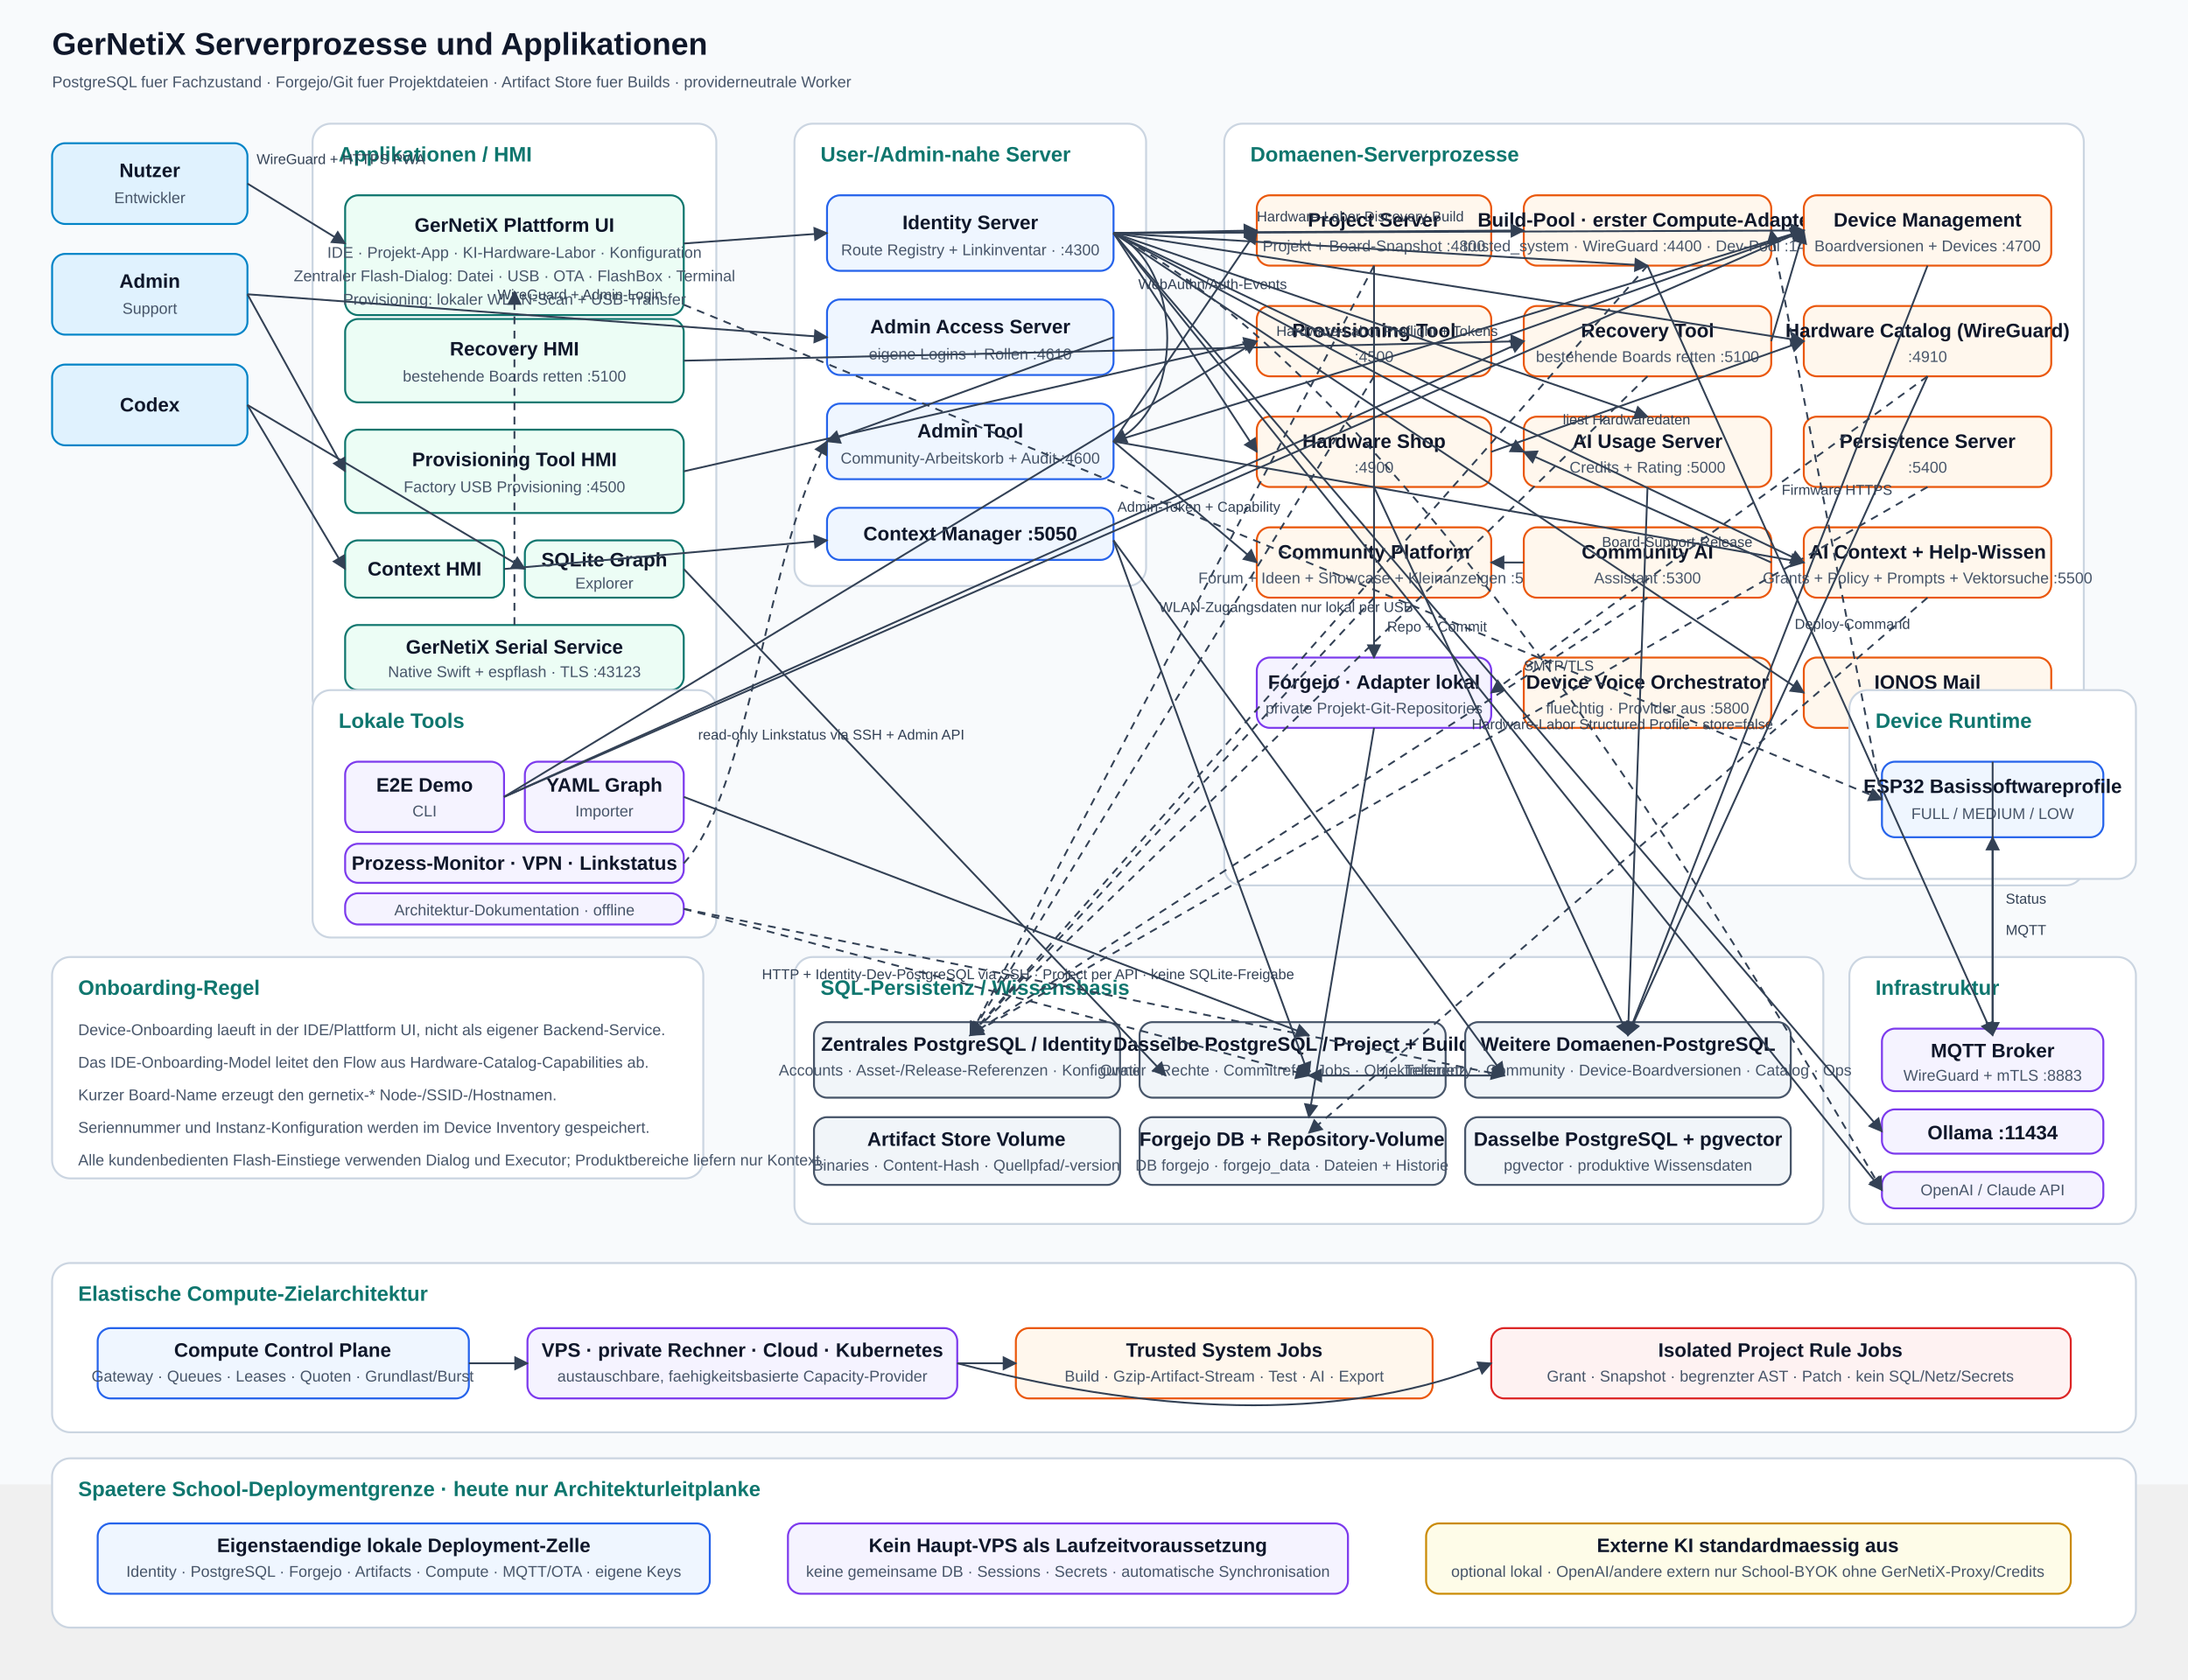
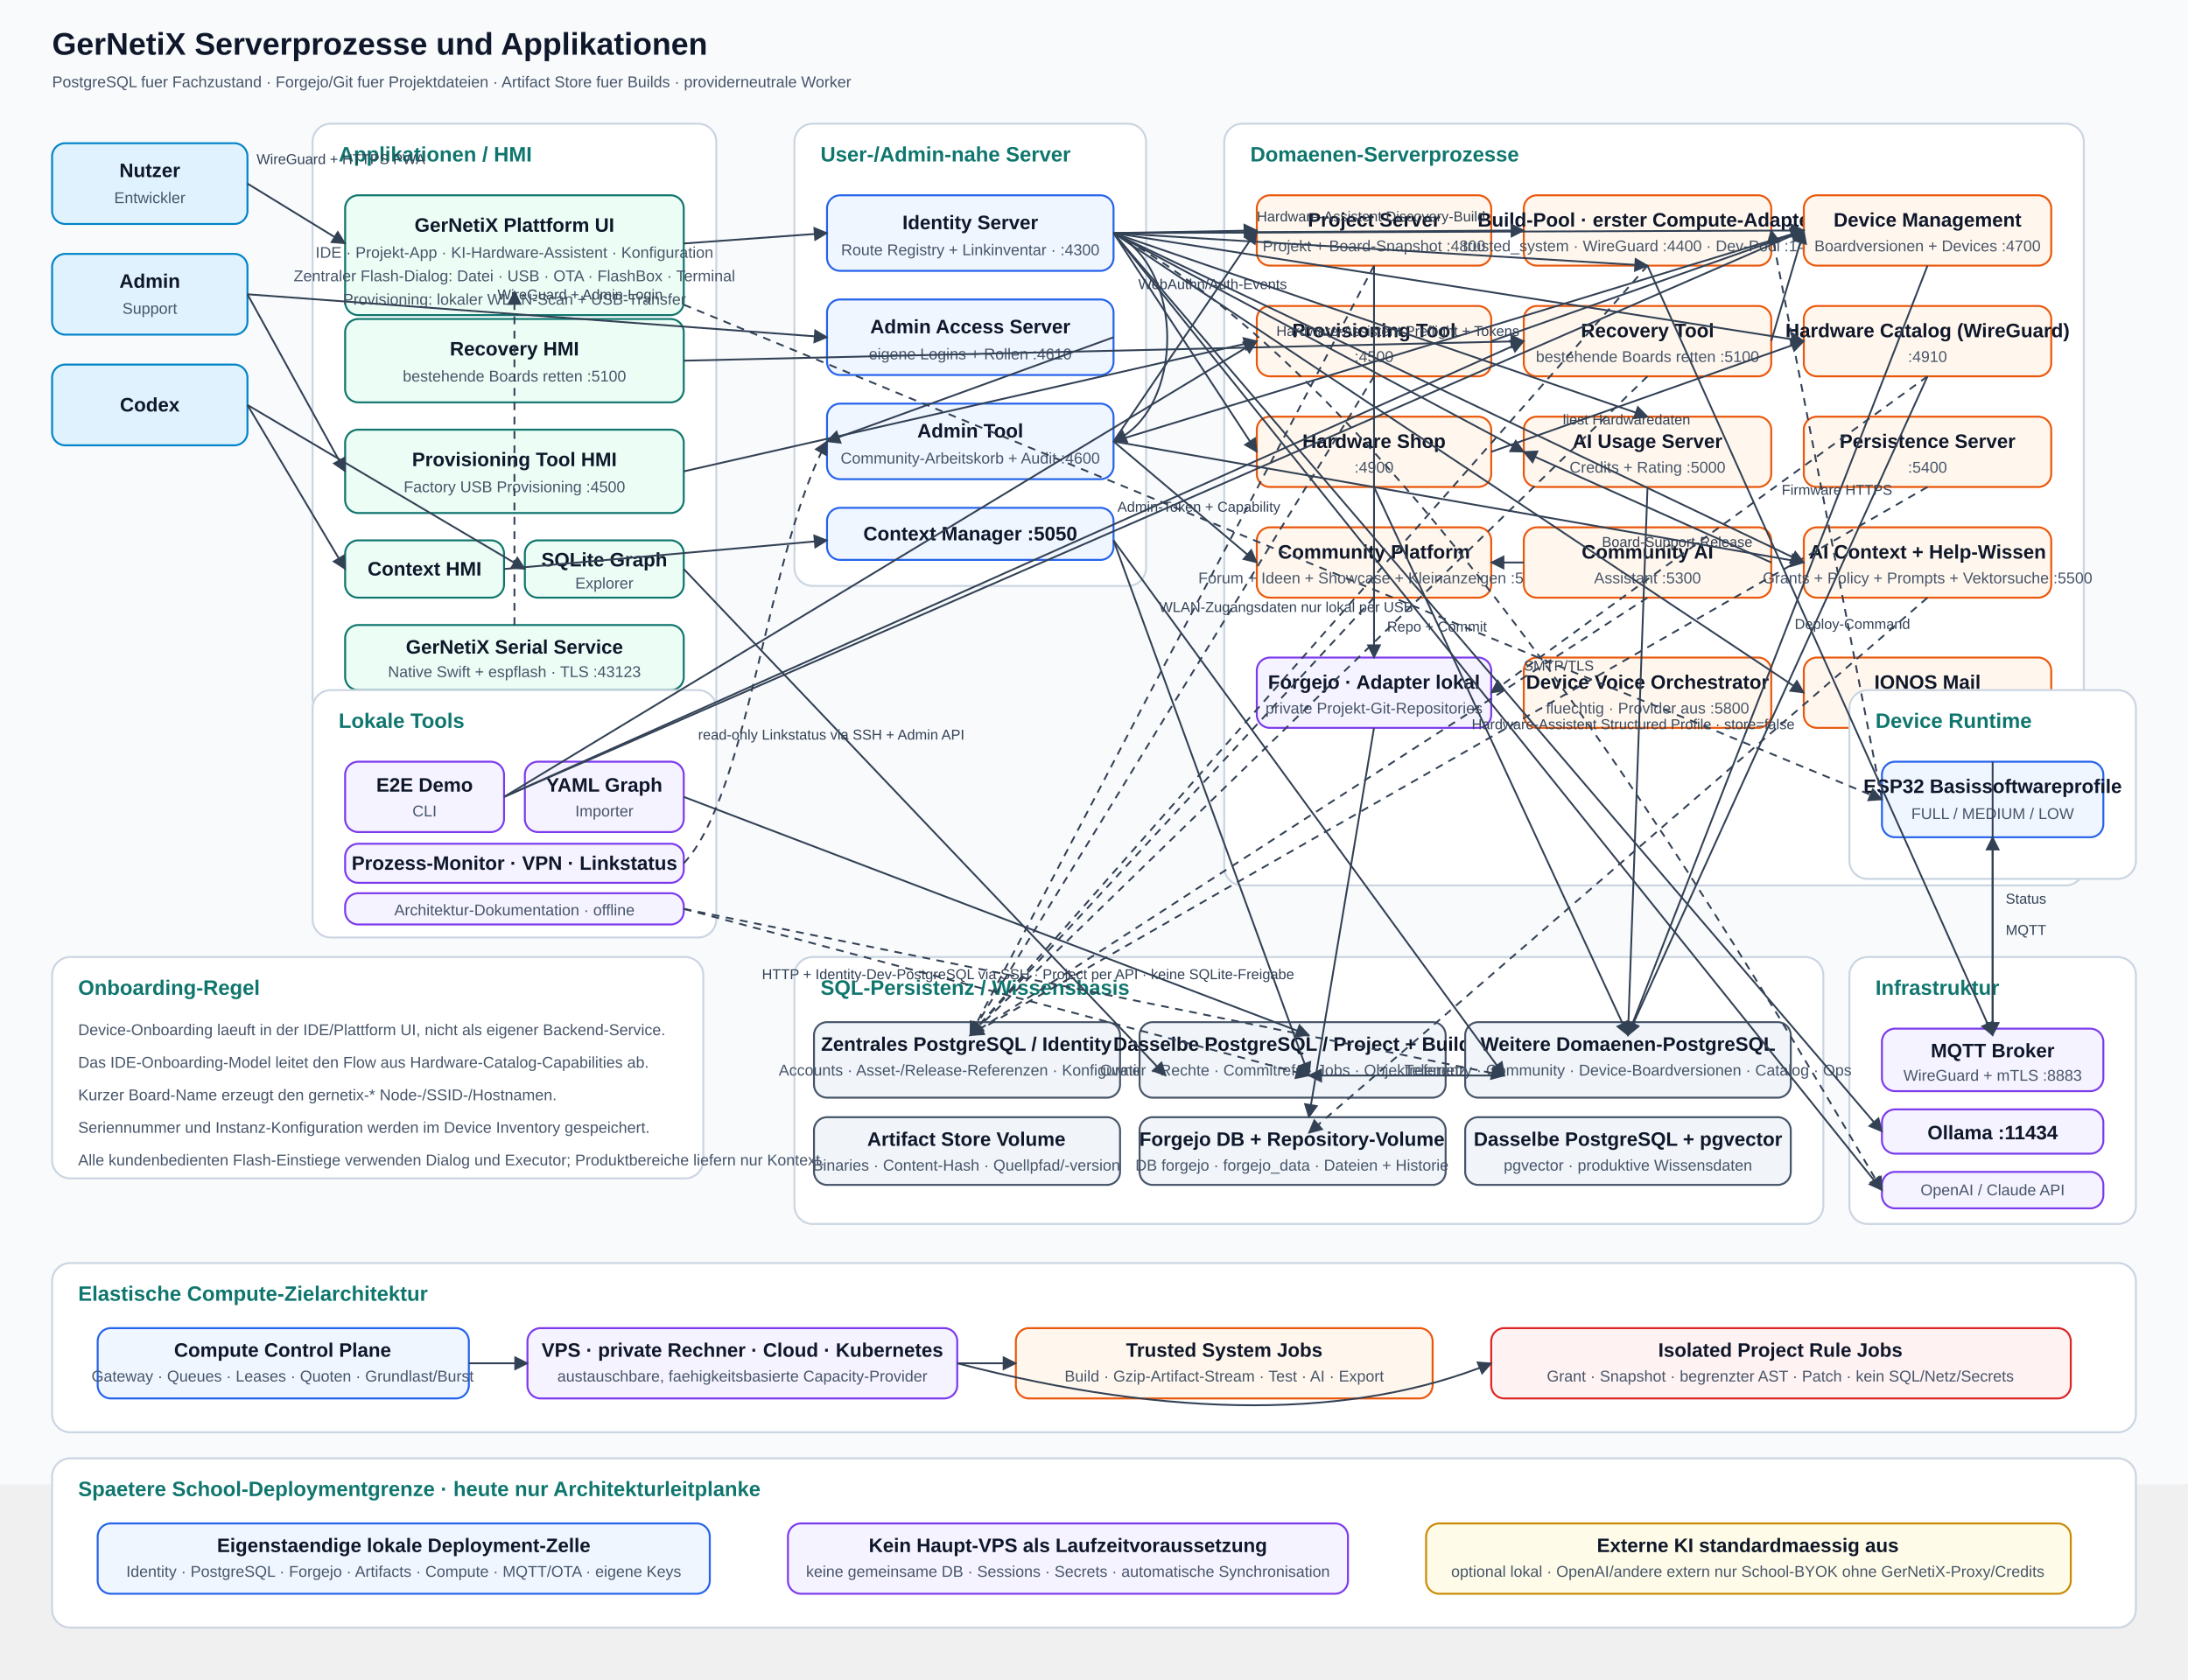
<svg xmlns="http://www.w3.org/2000/svg" width="1680" height="1290" viewBox="0 0 1680 1290" role="img" aria-labelledby="title desc">
  <defs>
    <marker id="arrow" viewBox="0 0 10 10" refX="9" refY="5" markerWidth="8" markerHeight="8" orient="auto-start-reverse">
      <path d="M 0 0 L 10 5 L 0 10 z" fill="#334155" />
    </marker>
    <style>
      .bg { fill: #f8fafc; }
      .cluster { fill: #ffffff; stroke: #cbd5e1; stroke-width: 1.5; rx: 14; }
      .clusterTitle { fill: #0f766e; font: 700 16px Segoe UI, Arial, sans-serif; }
      .node { fill: #ffffff; stroke: #94a3b8; stroke-width: 1.5; rx: 10; }
      .app { fill: #ecfdf5; stroke: #0f766e; }
      .edge { fill: #eff6ff; stroke: #2563eb; }
      .domain { fill: #fff7ed; stroke: #ea580c; }
      .tool { fill: #f5f3ff; stroke: #7c3aed; }
      .store { fill: #f1f5f9; stroke: #475569; }
      .actor { fill: #e0f2fe; stroke: #0284c7; }
      .titleText { fill: #0f172a; font: 700 15px Segoe UI, Arial, sans-serif; }
      .smallText { fill: #475569; font: 12px Segoe UI, Arial, sans-serif; }
      .label { fill: #334155; font: 11px Segoe UI, Arial, sans-serif; }
      .line { fill: none; stroke: #334155; stroke-width: 1.4; marker-end: url(#arrow); }
      .dashed { stroke-dasharray: 6 5; }
    </style>
  </defs>
  <rect class="bg" width="1680" height="1140" />
  <text x="40" y="42" class="titleText" style="font-size:24px">GerNetiX Serverprozesse und Applikationen</text>
  <text x="40" y="67" class="smallText">PostgreSQL fuer Fachzustand · Forgejo/Git fuer Projektdateien · Artifact Store fuer Builds · providerneutrale Worker</text>
  <g id="actors">
    <rect class="node actor" x="40" y="110" width="150" height="62" rx="10" />
    <text class="titleText" x="115" y="136" text-anchor="middle">Nutzer</text>
    <text class="smallText" x="115" y="156" text-anchor="middle">Entwickler</text>
    <rect class="node actor" x="40" y="195" width="150" height="62" rx="10" />
    <text class="titleText" x="115" y="221" text-anchor="middle">Admin</text>
    <text class="smallText" x="115" y="241" text-anchor="middle">Support</text>
    <rect class="node actor" x="40" y="280" width="150" height="62" rx="10" />
    <text class="titleText" x="115" y="316" text-anchor="middle">Codex</text>
  </g>
  <g id="applications">
    <rect class="cluster" x="240" y="95" width="310" height="455" rx="14" />
    <text class="clusterTitle" x="260" y="124">Applikationen / HMI</text>
    <rect class="node app" x="265" y="150" width="260" height="92" rx="10" />
    <text class="titleText" x="395" y="178" text-anchor="middle">GerNetiX Plattform UI</text>
-     <text class="smallText" x="395" y="198" text-anchor="middle">IDE · Projekt-App · KI-Hardware-Labor · Konfiguration</text>
+     <text class="smallText" x="395" y="198" text-anchor="middle">IDE · Projekt-App · KI-Hardware-Assistent · Konfiguration</text>
    <text class="smallText" x="395" y="216" text-anchor="middle">Zentraler Flash-Dialog: Datei · USB · OTA · FlashBox · Terminal</text>
    <text class="smallText" x="395" y="234" text-anchor="middle">Provisioning: lokaler WLAN-Scan + USB-Transfer</text>
    <rect class="node app" x="265" y="245" width="260" height="64" rx="10" />
    <text class="titleText" x="395" y="273" text-anchor="middle">Recovery HMI</text>
    <text class="smallText" x="395" y="293" text-anchor="middle">bestehende Boards retten :5100</text>
    <rect class="node app" x="265" y="330" width="260" height="64" rx="10" />
    <text class="titleText" x="395" y="358" text-anchor="middle">Provisioning Tool HMI</text>
    <text class="smallText" x="395" y="378" text-anchor="middle">Factory USB Provisioning :4500</text>
    <rect class="node app" x="265" y="415" width="122" height="44" rx="10" />
    <text class="titleText" x="326" y="442" text-anchor="middle">Context HMI</text>
    <rect class="node app" x="403" y="415" width="122" height="44" rx="10" />
    <text class="titleText" x="464" y="435" text-anchor="middle">SQLite Graph</text>
    <text class="smallText" x="464" y="452" text-anchor="middle">Explorer</text>
    <rect class="node app" x="265" y="480" width="260" height="50" rx="10" />
    <text class="titleText" x="395" y="502" text-anchor="middle">GerNetiX Serial Service</text>
    <text class="smallText" x="395" y="520" text-anchor="middle">Native Swift + espflash · TLS :43123</text>
  </g>
  <g id="edgeServices">
    <rect class="cluster" x="610" y="95" width="270" height="355" rx="14" />
    <text class="clusterTitle" x="630" y="124">User-/Admin-nahe Server</text>
    <rect class="node edge" x="635" y="150" width="220" height="58" rx="10" />
    <text class="titleText" x="745" y="176" text-anchor="middle">Identity Server</text>
    <text class="smallText" x="745" y="196" text-anchor="middle">Route Registry + Linkinventar · :4300</text>
    <rect class="node edge" x="635" y="230" width="220" height="58" rx="10" />
    <text class="titleText" x="745" y="256" text-anchor="middle">Admin Access Server</text>
    <text class="smallText" x="745" y="276" text-anchor="middle">eigene Logins + Rollen :4610</text>
    <rect class="node edge" x="635" y="310" width="220" height="58" rx="10" />
    <text class="titleText" x="745" y="336" text-anchor="middle">Admin Tool</text>
    <text class="smallText" x="745" y="356" text-anchor="middle">Community-Arbeitskorb + Audit :4600</text>
    <rect class="node edge" x="635" y="390" width="220" height="40" rx="10" />
    <text class="titleText" x="745" y="415" text-anchor="middle">Context Manager :5050</text>
  </g>
  <g id="domainServices">
    <rect class="cluster" x="940" y="95" width="660" height="585" rx="14" />
    <text class="clusterTitle" x="960" y="124">Domaenen-Serverprozesse</text>
    <rect class="node domain" x="965" y="150" width="180" height="54" rx="10" />
    <text class="titleText" x="1055" y="174" text-anchor="middle">Project Server</text>
    <text class="smallText" x="1055" y="193" text-anchor="middle">Projekt + Board-Snapshot :4800</text>
    <rect class="node domain" x="1170" y="150" width="190" height="54" rx="10" />
    <text class="titleText" x="1265" y="174" text-anchor="middle">Build-Pool · erster Compute-Adapter</text>
    <text class="smallText" x="1265" y="193" text-anchor="middle">trusted_system · WireGuard :4400 · Dev-Pool :14400</text>
    <rect class="node domain" x="1385" y="150" width="190" height="54" rx="10" />
    <text class="titleText" x="1480" y="174" text-anchor="middle">Device Management</text>
    <text class="smallText" x="1480" y="193" text-anchor="middle">Boardversionen + Devices :4700</text>
    <rect class="node domain" x="965" y="235" width="180" height="54" rx="10" />
    <text class="titleText" x="1055" y="259" text-anchor="middle">Provisioning Tool</text>
    <text class="smallText" x="1055" y="278" text-anchor="middle">:4500</text>
    <rect class="node domain" x="1170" y="235" width="190" height="54" rx="10" />
    <text class="titleText" x="1265" y="259" text-anchor="middle">Recovery Tool</text>
    <text class="smallText" x="1265" y="278" text-anchor="middle">bestehende Boards retten :5100</text>
    <rect class="node domain" x="1385" y="235" width="190" height="54" rx="10" />
    <text class="titleText" x="1480" y="259" text-anchor="middle">Hardware Catalog (WireGuard)</text>
    <text class="smallText" x="1480" y="278" text-anchor="middle">:4910</text>
    <rect class="node domain" x="965" y="320" width="180" height="54" rx="10" />
    <text class="titleText" x="1055" y="344" text-anchor="middle">Hardware Shop</text>
    <text class="smallText" x="1055" y="363" text-anchor="middle">:4900</text>
    <rect class="node domain" x="1170" y="320" width="190" height="54" rx="10" />
    <text class="titleText" x="1265" y="344" text-anchor="middle">AI Usage Server</text>
    <text class="smallText" x="1265" y="363" text-anchor="middle">Credits + Rating :5000</text>
    <rect class="node domain" x="1385" y="320" width="190" height="54" rx="10" />
    <text class="titleText" x="1480" y="344" text-anchor="middle">Persistence Server</text>
    <text class="smallText" x="1480" y="363" text-anchor="middle">:5400</text>
    <rect class="node domain" x="965" y="405" width="180" height="54" rx="10" />
    <text class="titleText" x="1055" y="429" text-anchor="middle">Community Platform</text>
    <text class="smallText" x="1055" y="448" text-anchor="middle">Forum + Ideen + Showcase + Kleinanzeigen :5200</text>
    <rect class="node domain" x="1170" y="405" width="190" height="54" rx="10" />
    <text class="titleText" x="1265" y="429" text-anchor="middle">Community AI</text>
    <text class="smallText" x="1265" y="448" text-anchor="middle">Assistant :5300</text>
    <rect class="node domain" x="1385" y="405" width="190" height="54" rx="10" />
    <text class="titleText" x="1480" y="429" text-anchor="middle">AI Context + Help-Wissen</text>
    <text class="smallText" x="1480" y="448" text-anchor="middle">Grants + Policy + Prompts + Vektorsuche :5500</text>
    <rect class="node domain" x="1385" y="505" width="190" height="54" rx="10" />
    <text class="titleText" x="1480" y="529" text-anchor="middle">IONOS Mail</text>
    <text class="smallText" x="1480" y="548" text-anchor="middle">SMTP/TLS</text>
    <rect class="node tool" x="965" y="505" width="180" height="54" rx="10" />
    <text class="titleText" x="1055" y="529" text-anchor="middle">Forgejo · Adapter lokal</text>
    <text class="smallText" x="1055" y="548" text-anchor="middle">private Projekt-Git-Repositories</text>
    <rect class="node domain" x="1170" y="505" width="190" height="54" rx="10" />
    <text class="titleText" x="1265" y="529" text-anchor="middle">Device Voice Orchestrator</text>
    <text class="smallText" x="1265" y="548" text-anchor="middle">fluechtig · Provider aus :5800</text>
  </g>
  <g id="tools">
    <rect class="cluster" x="240" y="530" width="310" height="190" rx="14" />
    <text class="clusterTitle" x="260" y="559">Lokale Tools</text>
    <rect class="node tool" x="265" y="585" width="122" height="54" rx="10" />
    <text class="titleText" x="326" y="608" text-anchor="middle">E2E Demo</text>
    <text class="smallText" x="326" y="627" text-anchor="middle">CLI</text>
    <rect class="node tool" x="403" y="585" width="122" height="54" rx="10" />
    <text class="titleText" x="464" y="608" text-anchor="middle">YAML Graph</text>
    <text class="smallText" x="464" y="627" text-anchor="middle">Importer</text>
    <rect class="node tool" x="265" y="648" width="260" height="30" rx="10" />
    <text class="titleText" x="395" y="668" text-anchor="middle">Prozess-Monitor · VPN · Linkstatus</text>
    <rect class="node tool" x="265" y="686" width="260" height="24" rx="10" />
    <text class="smallText" x="395" y="703" text-anchor="middle">Architektur-Dokumentation · offline</text>
  </g>
  <g id="deviceRuntime">
    <rect class="cluster" x="1420" y="530" width="220" height="145" rx="14" />
    <text class="clusterTitle" x="1440" y="559">Device Runtime</text>
    <rect class="node edge" x="1445" y="585" width="170" height="58" rx="10" />
    <text class="titleText" x="1530" y="609" text-anchor="middle">ESP32 Basissoftwareprofile</text>
    <text class="smallText" x="1530" y="629" text-anchor="middle">FULL / MEDIUM / LOW</text>
  </g>
  <g id="platformInfrastructure">
    <rect class="cluster" x="1420" y="735" width="220" height="205" rx="14" />
    <text class="clusterTitle" x="1440" y="764">Infrastruktur</text>
    <rect class="node tool" x="1445" y="790" width="170" height="48" rx="10" />
    <text class="titleText" x="1530" y="812" text-anchor="middle">MQTT Broker</text>
    <text class="smallText" x="1530" y="830" text-anchor="middle">WireGuard + mTLS :8883</text>
    <rect class="node tool" x="1445" y="852" width="170" height="34" rx="10" />
    <text class="titleText" x="1530" y="875" text-anchor="middle">Ollama :11434</text>
    <rect class="node tool" x="1445" y="900" width="170" height="28" rx="10" />
    <text class="smallText" x="1530" y="918" text-anchor="middle">OpenAI / Claude API</text>
  </g>
  <g id="storage">
    <rect class="cluster" x="610" y="735" width="790" height="205" rx="14" />
    <text class="clusterTitle" x="630" y="764">SQL-Persistenz / Wissensbasis</text>
    <rect class="node store" x="625" y="785" width="235" height="58" rx="10" />
    <text class="titleText" x="742" y="807" text-anchor="middle">Zentrales PostgreSQL / Identity</text>
    <text class="smallText" x="742" y="826" text-anchor="middle">Accounts · Asset-/Release-Referenzen · Konfiguration</text>
    <rect class="node store" x="875" y="785" width="235" height="58" rx="10" />
    <text class="titleText" x="992" y="807" text-anchor="middle">Dasselbe PostgreSQL / Project + Build</text>
    <text class="smallText" x="992" y="826" text-anchor="middle">Owner · Rechte · Commitrefs · Jobs · Objektreferenzen</text>
    <rect class="node store" x="1125" y="785" width="250" height="58" rx="10" />
    <text class="titleText" x="1250" y="807" text-anchor="middle">Weitere Domaenen-PostgreSQL</text>
    <text class="smallText" x="1250" y="826" text-anchor="middle">Telemetry · Community · Device-Boardversionen · Catalog · Ops</text>
    <rect class="node store" x="625" y="858" width="235" height="52" rx="10" />
    <text class="titleText" x="742" y="880" text-anchor="middle">Artifact Store Volume</text>
    <text class="smallText" x="742" y="899" text-anchor="middle">Binaries · Content-Hash · Quellpfad/-version</text>
    <rect class="node store" x="875" y="858" width="235" height="52" rx="10" />
    <text class="titleText" x="992" y="880" text-anchor="middle">Forgejo DB + Repository-Volume</text>
    <text class="smallText" x="992" y="899" text-anchor="middle">DB forgejo · forgejo_data · Dateien + Historie</text>
    <rect class="node store" x="1125" y="858" width="250" height="52" rx="10" />
    <text class="titleText" x="1250" y="880" text-anchor="middle">Dasselbe PostgreSQL + pgvector</text>
    <text class="smallText" x="1250" y="899" text-anchor="middle">pgvector · produktive Wissensdaten</text>
  </g>
  <path class="line" d="M 190 141 L 265 187" />
  <text class="label" x="197" y="126">WireGuard + HTTPS PWA</text>
  <path class="line" d="M 190 226 L 265 362" />
  <path class="line" d="M 190 226 L 635 259" />
  <text class="label" x="382" y="230">WireGuard + Admin-Login</text>
  <path class="line" d="M 190 311 L 265 437" />
  <path class="line" d="M 190 311 L 403 437" />
  <path class="line" d="M 525 187 L 635 179" />
  <path class="line dashed" d="M 525 234 L 1445 614" />
  <text class="label" x="890" y="470">WLAN-Zugangsdaten nur lokal per USB</text>
  <path class="line dashed" d="M 395 480 L 395 224" />
  <path class="line" d="M 525 277 L 1170 262" />
  <path class="line" d="M 525 362 L 965 262" />
  <path class="line" d="M 387 437 L 635 415" />
  <path class="line" d="M 525 437 L 895 826" />
  <path class="line" d="M 855 179 L 965 177" />
  <path class="line" d="M 855 179 L 1170 177" />
  <path class="line" d="M 855 179 L 1385 177" />
  <path class="line" d="M 855 179 L 1385 262" />
  <path class="line" d="M 855 179 L 965 347" />
  <path class="line" d="M 855 179 L 1170 347" />
  <path class="line" d="M 855 179 L 1385 432" />
  <path class="line" d="M 855 179 L 1385 532" />
  <text class="label" x="1170" y="515">SMTP/TLS</text>
  <path class="line" d="M 855 179 C 910 205, 910 315, 855 339" />
  <text class="label" x="874" y="222">WebAuthn/Auth-Events</text>
  <path class="line" d="M 855 179 L 1445 869" />
  <path class="line" d="M 855 179 L 1445 914" />
  <path class="line" d="M 855 259 L 635 339" />
  <path class="line dashed" d="M 525 663 C 575 610, 590 420, 635 339" />
  <text class="label" x="536" y="568">read-only Linkstatus via SSH + Admin API</text>
  <path class="line" d="M 855 339 L 1385 177" />
  <path class="line" d="M 855 339 L 965 177" />
  <path class="line" d="M 855 339 L 965 432" />
  <text class="label" x="858" y="393">Admin-Token + Capability</text>
  <path class="line" d="M 855 339 L 1385 432" />
  <path class="line" d="M 855 415 L 1155 826" />
  <path class="line" d="M 855 415 L 1005 826" />
  <path class="line" d="M 1055 204 L 1055 505" />
  <text class="label" x="1065" y="485">Repo + Commit</text>
  <path class="line" d="M 1055 559 L 1005 858" />
  <path class="line dashed" d="M 1480 289 L 1145 532" />
  <text class="label" x="1230" y="420">Board-Support-Release</text>
  <path class="line" d="M 1145 347 L 1385 262" />
  <text class="label" x="1200" y="326">liest Hardwaredaten</text>
  <path class="line" d="M 1145 262 L 1385 177" />
  <path class="line" d="M 1360 262 L 1385 177" />
  <path class="line" d="M 855 179 L 1265 204" />
-   <text class="label" x="965" y="170">Hardware-Labor Discovery-Build</text>
+   <text class="label" x="965" y="170">Hardware-Assistent Discovery-Build</text>
  <path class="line" d="M 855 179 L 1265 320" />
-   <text class="label" x="980" y="258">Hardware-Labor Preflight + Tokens</text>
+   <text class="label" x="980" y="258">Hardware-Assistent Preflight + Tokens</text>
  <path class="line dashed" d="M 855 179 C 1080 300, 1320 700, 1445 914" />
-   <text class="label" x="1130" y="560">Hardware-Labor Structured Profile · store=false</text>
+   <text class="label" x="1130" y="560">Hardware-Assistent Structured Profile · store=false</text>
  <path class="line" d="M 1360 432 L 1170 347" />
  <path class="line" d="M 1170 432 L 1145 432" />
  <path class="line" d="M 1265 204 L 1530 795" />
  <text class="label" x="1378" y="483">Deploy-Command</text>
  <path class="line" d="M 1530 795 L 1530 643" />
  <text class="label" x="1540" y="718">MQTT</text>
  <path class="line" d="M 1530 585 L 1530 795" />
  <text class="label" x="1540" y="694">Status</text>
  <path class="line dashed" d="M 1445 614 L 1360 177" />
  <text class="label" x="1368" y="380">Firmware HTTPS</text>
  <path class="line dashed" d="M 1055 204 L 745 795" />
  <path class="line dashed" d="M 1265 204 L 745 795" />
  <path class="line" d="M 1480 204 L 1250 795" />
  <path class="line dashed" d="M 1055 289 L 745 795" />
  <path class="line dashed" d="M 1265 289 L 745 795" />
  <path class="line" d="M 1480 289 L 1250 795" />
  <path class="line" d="M 1055 374 L 1250 795" />
  <path class="line" d="M 1265 374 L 1250 795" />
  <path class="line dashed" d="M 1480 374 L 745 795" />
  <path class="line dashed" d="M 1055 459 L 745 795" />
  <path class="line dashed" d="M 1265 459 L 745 795" />
  <path class="line dashed" d="M 1480 459 L 1005 870" />
  <path class="line" d="M 387 612 L 965 262" />
  <path class="line" d="M 387 612 L 1170 262" />
  <path class="line" d="M 387 612 L 1385 177" />
  <path class="line" d="M 525 612 L 1005 795" />
  <path class="line dashed" d="M 525 698 L 1005 826" />
  <path class="line dashed" d="M 525 698 L 1155 826" />
  <text class="label" x="585" y="752">HTTP + Identity-Dev-PostgreSQL via SSH · Project per API · keine SQLite-Freigabe</text>
  <path class="line" d="M 1155 826 L 1005 826" />
  <g id="legend">
    <rect class="cluster" x="40" y="735" width="500" height="170" rx="14" />
    <text class="clusterTitle" x="60" y="764">Onboarding-Regel</text>
    <text class="smallText" x="60" y="795">Device-Onboarding laeuft in der IDE/Plattform UI, nicht als eigener Backend-Service.</text>
    <text class="smallText" x="60" y="820">Das IDE-Onboarding-Model leitet den Flow aus Hardware-Catalog-Capabilities ab.</text>
    <text class="smallText" x="60" y="845">Kurzer Board-Name erzeugt den gernetix-* Node-/SSID-/Hostnamen.</text>
    <text class="smallText" x="60" y="870">Seriennummer und Instanz-Konfiguration werden im Device Inventory gespeichert.</text>
    <text class="smallText" x="60" y="895">Alle kundenbedienten Flash-Einstiege verwenden Dialog und Executor; Produktbereiche liefern nur Kontext.</text>
  </g>
  <g id="elasticComputeTarget">
    <rect class="cluster" x="40" y="970" width="1600" height="130" rx="14" />
    <text class="clusterTitle" x="60" y="999">Elastische Compute-Zielarchitektur</text>
    <rect class="node edge" x="75" y="1020" width="285" height="54" rx="10" />
    <text class="titleText" x="217" y="1042" text-anchor="middle">Compute Control Plane</text>
    <text class="smallText" x="217" y="1061" text-anchor="middle">Gateway · Queues · Leases · Quoten · Grundlast/Burst</text>
    <rect class="node tool" x="405" y="1020" width="330" height="54" rx="10" />
    <text class="titleText" x="570" y="1042" text-anchor="middle">VPS · private Rechner · Cloud · Kubernetes</text>
    <text class="smallText" x="570" y="1061" text-anchor="middle">austauschbare, faehigkeitsbasierte Capacity-Provider</text>
    <rect class="node domain" x="780" y="1020" width="320" height="54" rx="10" />
    <text class="titleText" x="940" y="1042" text-anchor="middle">Trusted System Jobs</text>
    <text class="smallText" x="940" y="1061" text-anchor="middle">Build · Gzip-Artifact-Stream · Test · AI · Export</text>
    <rect class="node" x="1145" y="1020" width="445" height="54" rx="10" style="fill:#fef2f2;stroke:#dc2626" />
    <text class="titleText" x="1367" y="1042" text-anchor="middle">Isolated Project Rule Jobs</text>
    <text class="smallText" x="1367" y="1061" text-anchor="middle">Grant · Snapshot · begrenzter AST · Patch · kein SQL/Netz/Secrets</text>
    <path class="line" d="M 360 1047 L 405 1047" />
    <path class="line" d="M 735 1047 L 780 1047" />
    <path class="line" d="M 735 1047 C 900 1090, 1040 1090, 1145 1047" />
  </g>
  <g id="schoolDeploymentBoundary">
    <rect class="cluster" x="40" y="1120" width="1600" height="130" rx="14" />
    <text class="clusterTitle" x="60" y="1149">Spaetere School-Deploymentgrenze · heute nur Architekturleitplanke</text>
    <rect class="node edge" x="75" y="1170" width="470" height="54" rx="10" />
    <text class="titleText" x="310" y="1192" text-anchor="middle">Eigenstaendige lokale Deployment-Zelle</text>
    <text class="smallText" x="310" y="1211" text-anchor="middle">Identity · PostgreSQL · Forgejo · Artifacts · Compute · MQTT/OTA · eigene Keys</text>
    <rect class="node tool" x="605" y="1170" width="430" height="54" rx="10" />
    <text class="titleText" x="820" y="1192" text-anchor="middle">Kein Haupt-VPS als Laufzeitvoraussetzung</text>
    <text class="smallText" x="820" y="1211" text-anchor="middle">keine gemeinsame DB · Sessions · Secrets · automatische Synchronisation</text>
    <rect class="node" x="1095" y="1170" width="495" height="54" rx="10" style="fill:#fefce8;stroke:#ca8a04" />
    <text class="titleText" x="1342" y="1192" text-anchor="middle">Externe KI standardmaessig aus</text>
    <text class="smallText" x="1342" y="1211" text-anchor="middle">optional lokal · OpenAI/andere extern nur School-BYOK ohne GerNetiX-Proxy/Credits</text>
  </g>
</svg>
